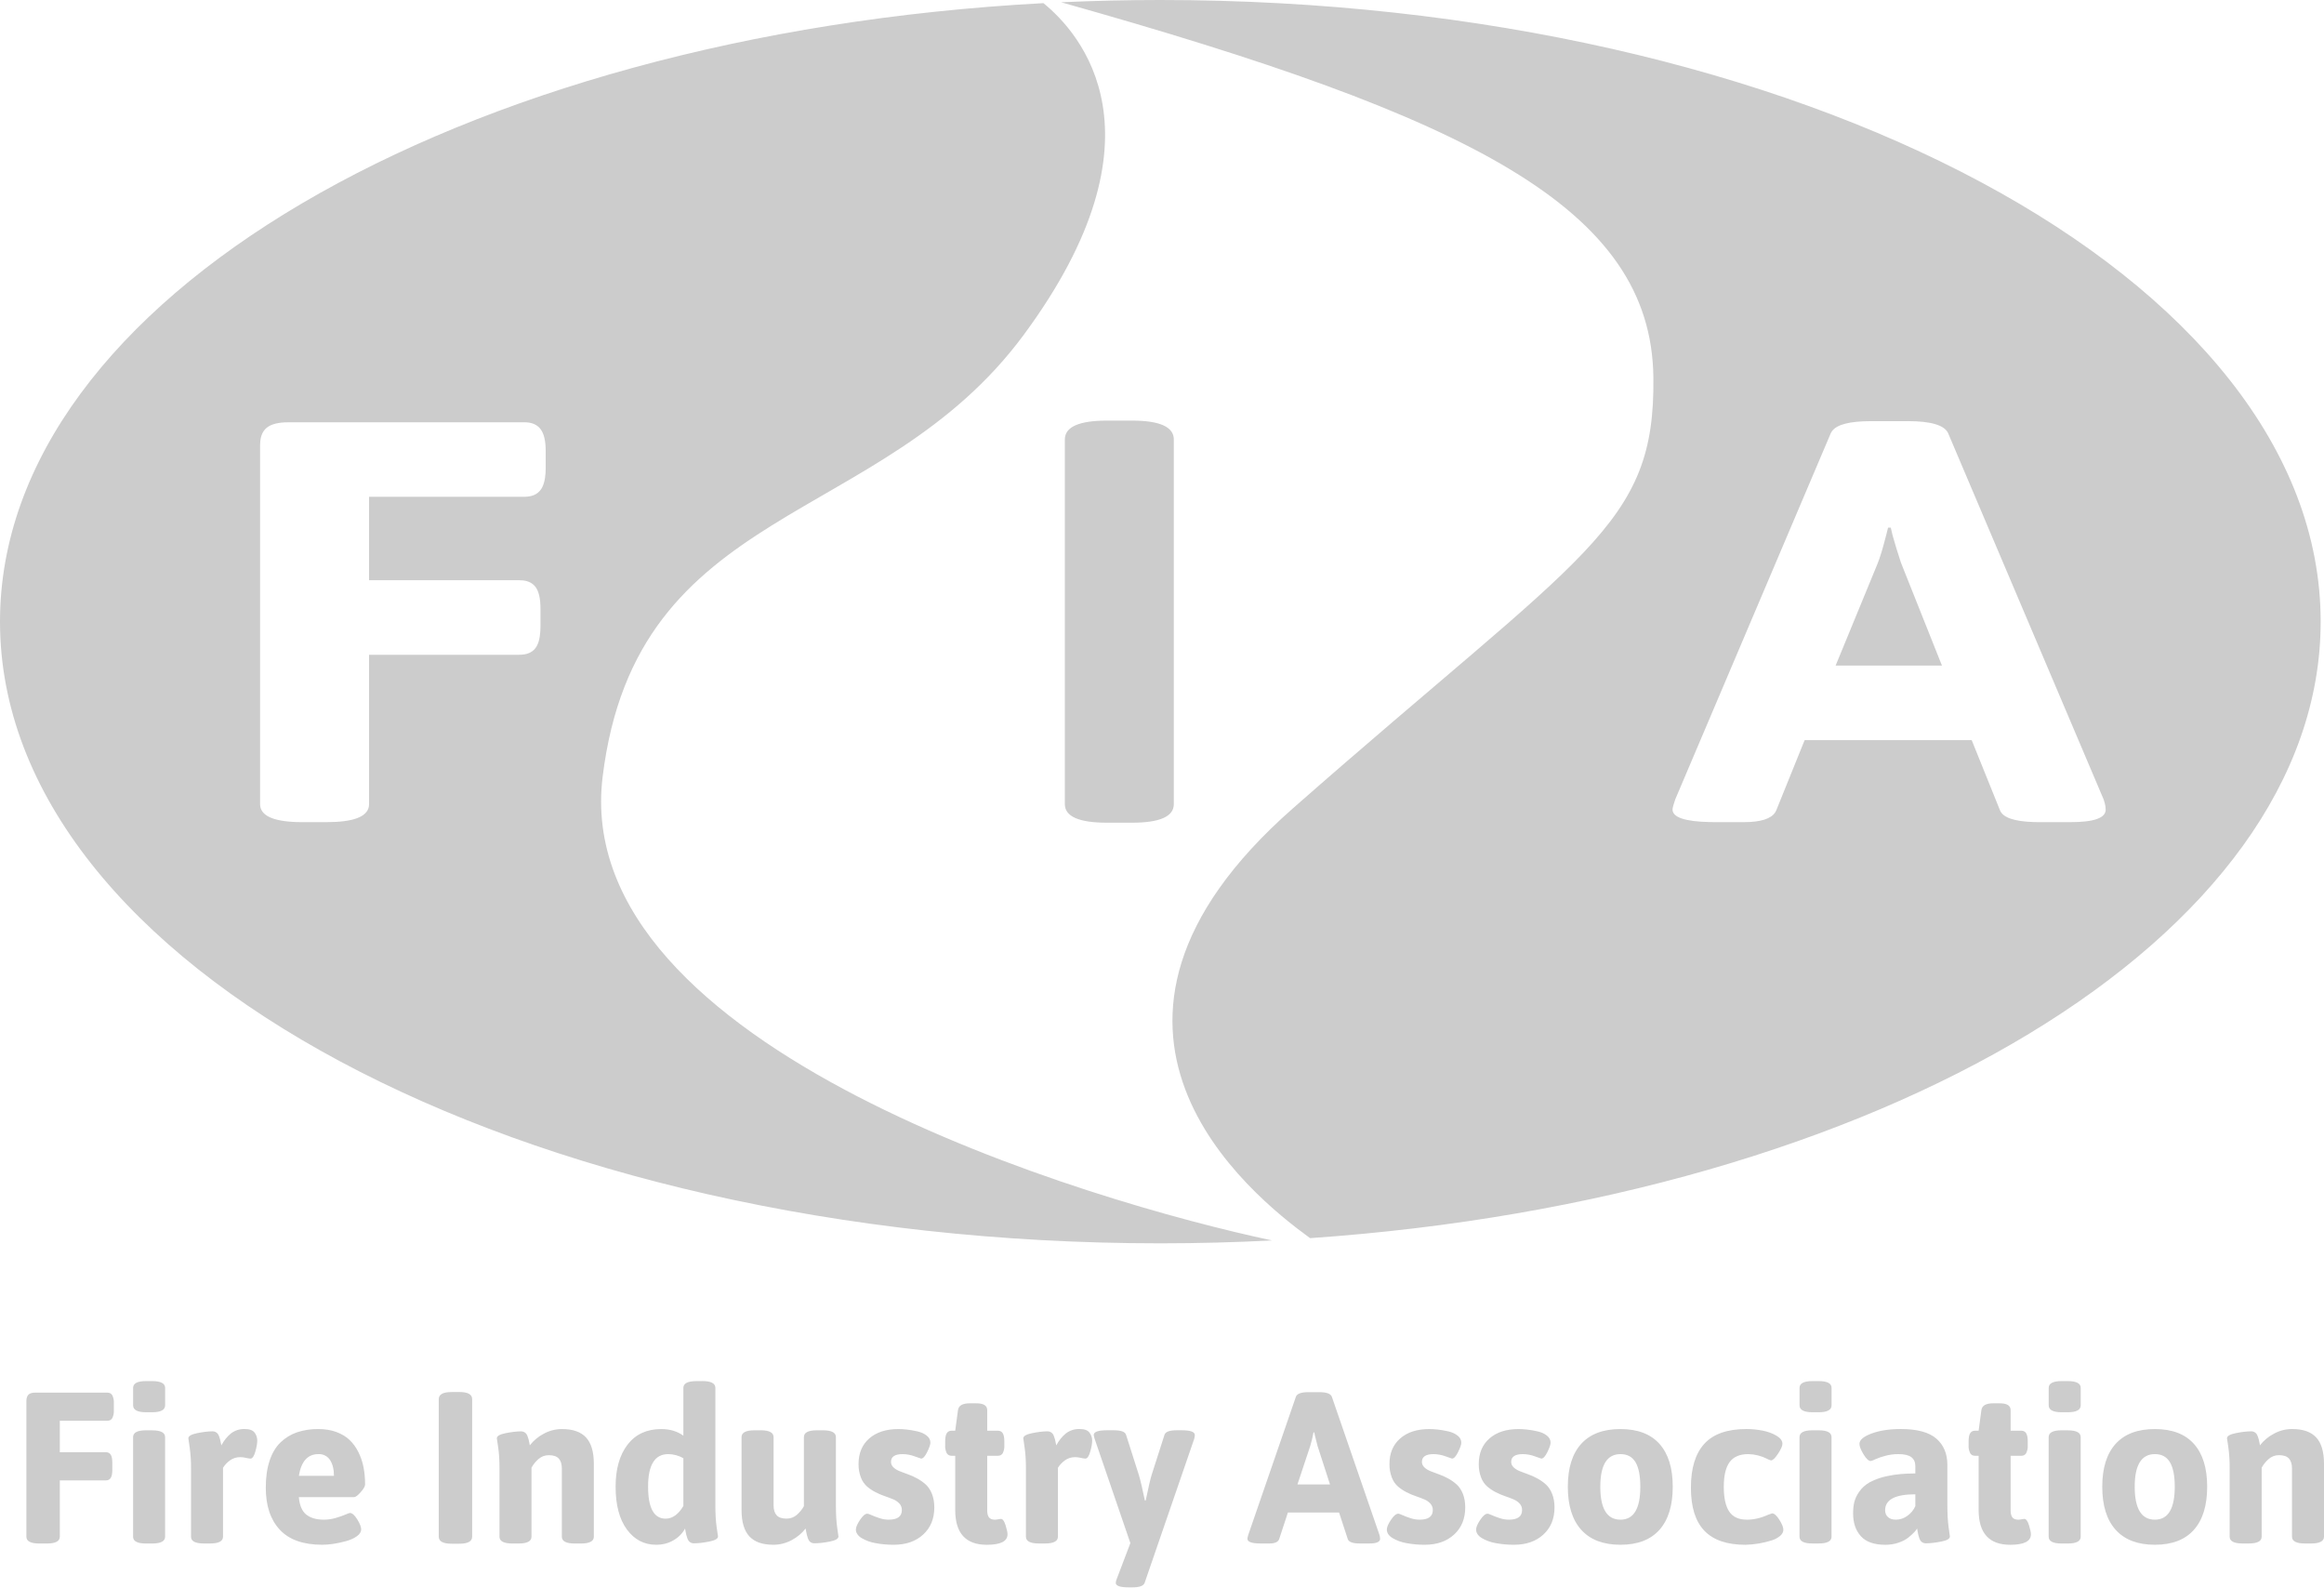
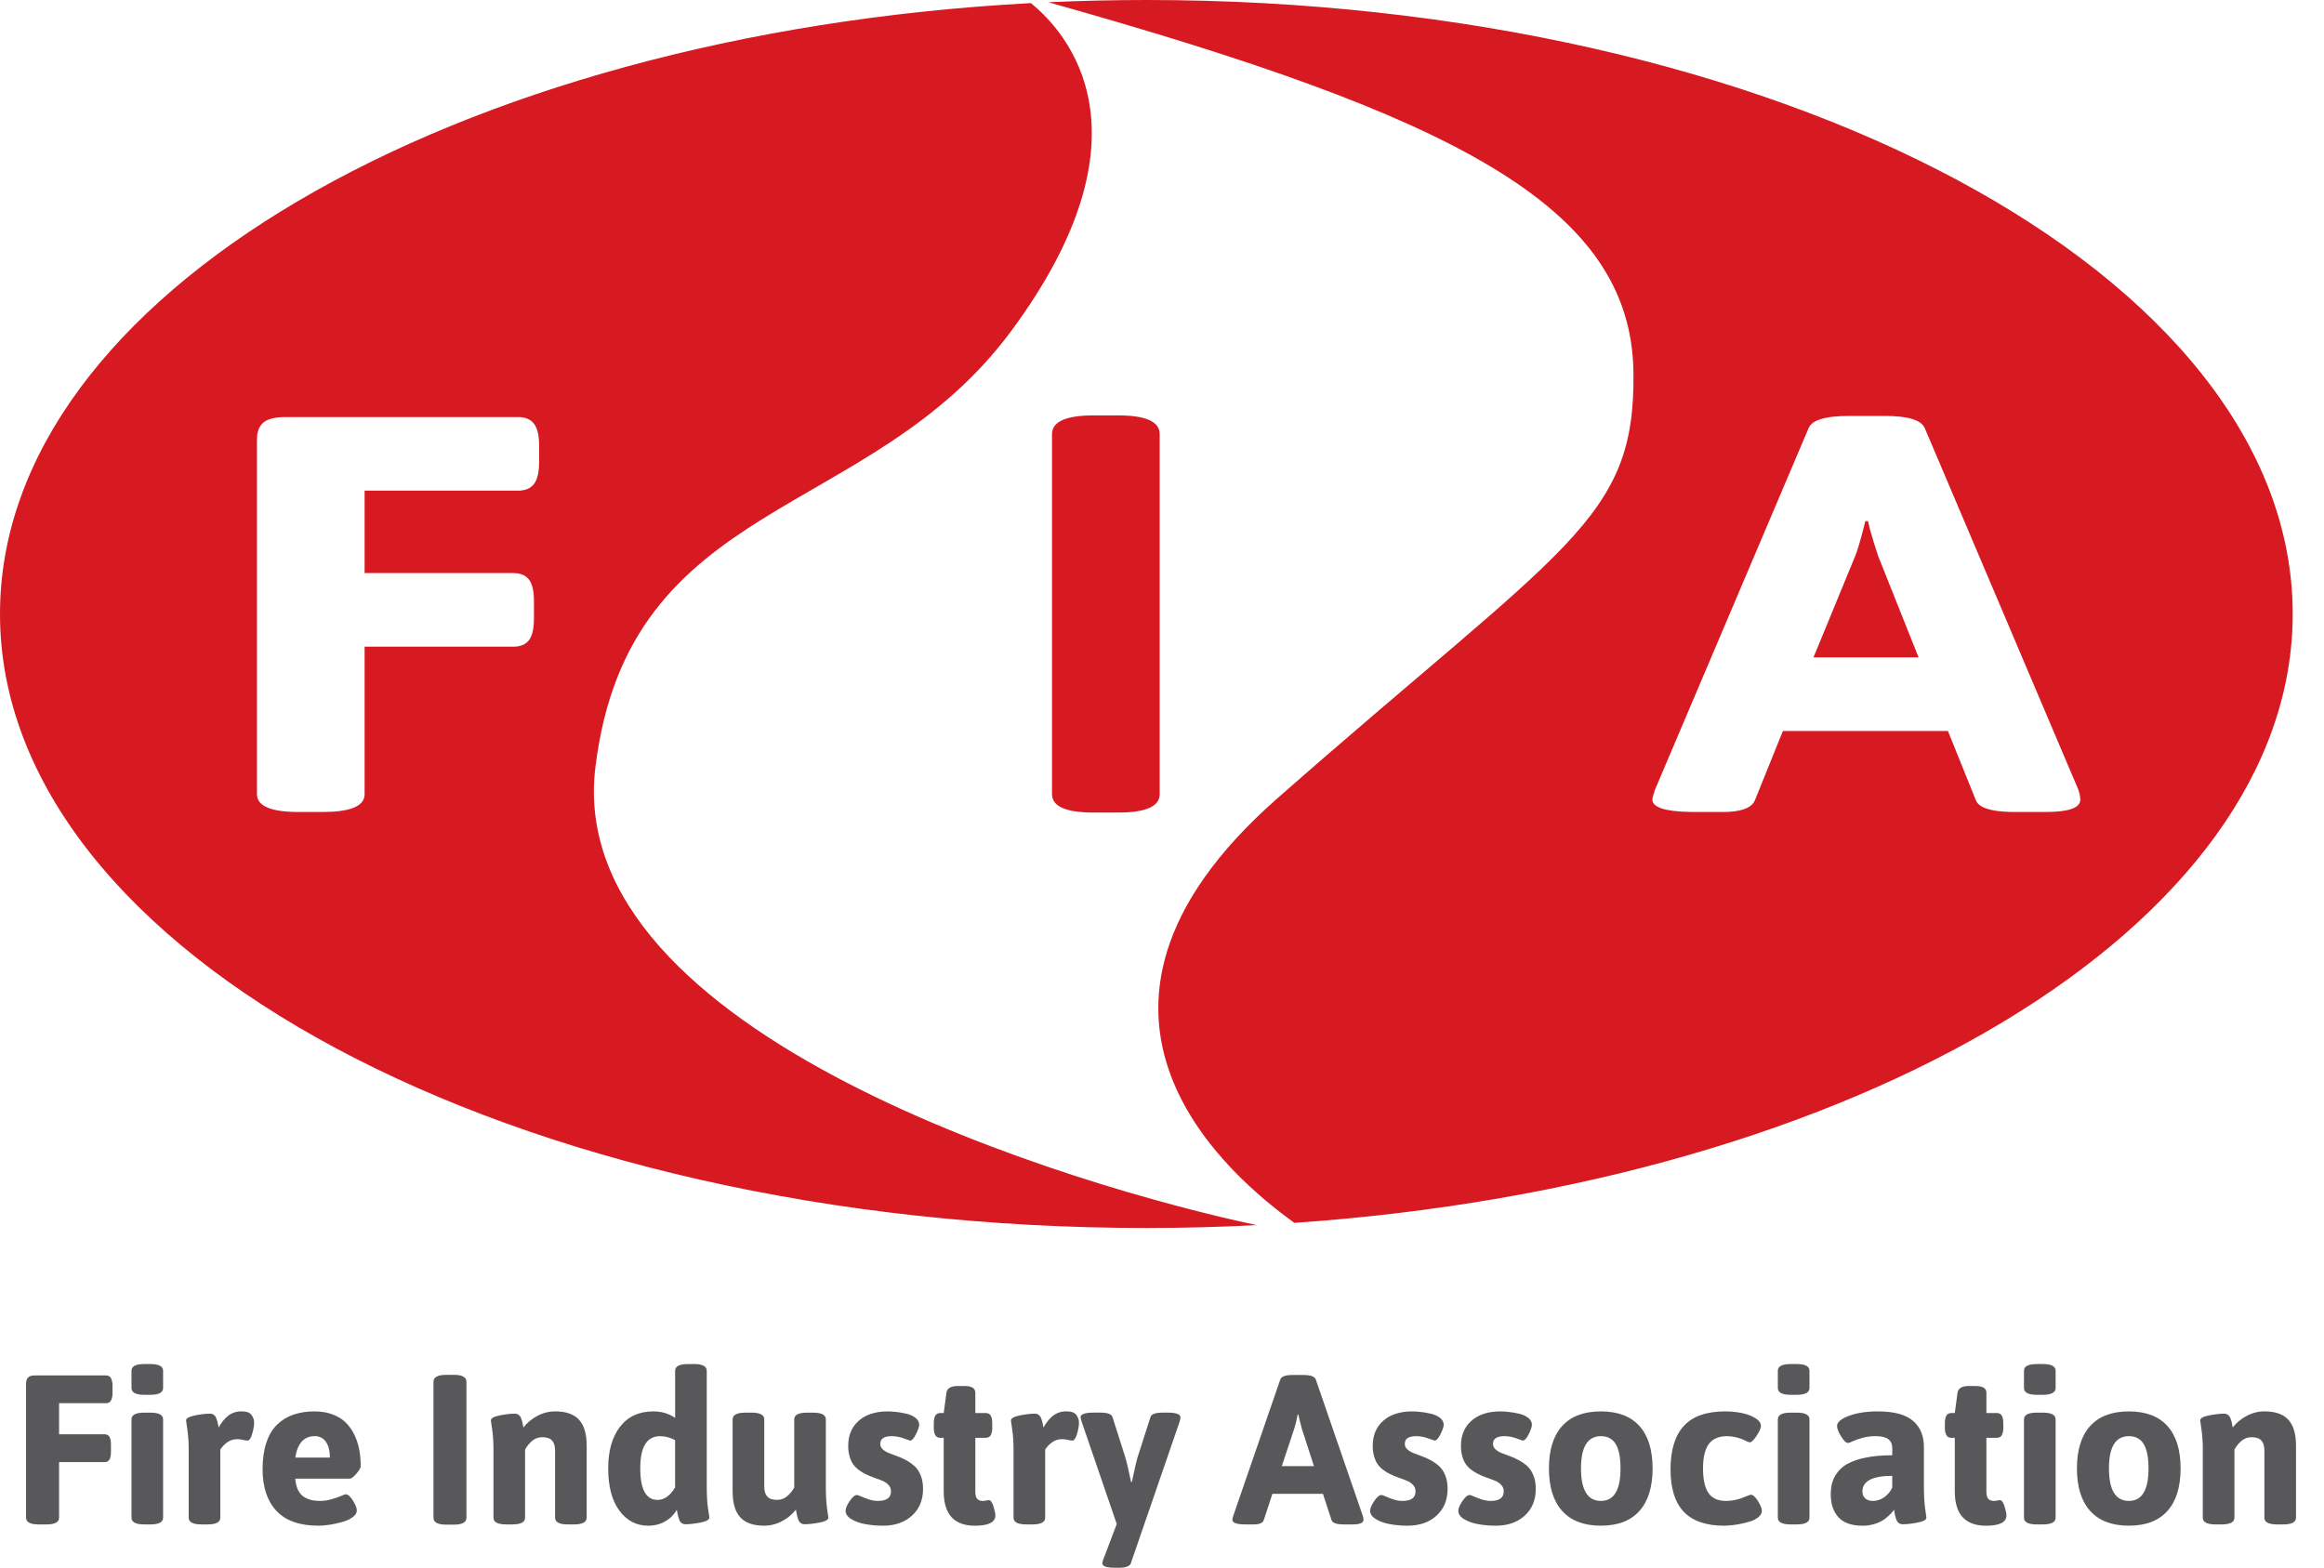
- <svg xmlns="http://www.w3.org/2000/svg" width="82" height="56">
-   <path fill="#CCC" d="M39.303 50.458c.254 0 .397.054.429.16l.447 1.403c.06.197.132.502.216.914h.03c.095-.458.165-.763.213-.914l.45-1.403c.033-.106.176-.16.43-.16h.182c.305 0 .458.056.458.167 0 .04-.008.085-.022.137l-1.749 5.079c-.04.106-.182.159-.428.159h-.13c-.306 0-.46-.053-.46-.16 0-.038.012-.084.034-.136l.481-1.266-1.26-3.676a.853.853 0 01-.033-.137c0-.111.155-.167.466-.167h.246zm11.129-.043c.09 0 .186.006.29.017.105.01.226.031.364.061.138.03.251.08.34.15.09.069.135.154.135.253 0 .067-.038.177-.114.331-.076.154-.147.23-.214.23a8.4 8.4 0 01-.224-.078 1.253 1.253 0 00-.424-.08c-.276 0-.414.091-.414.273 0 .074.028.138.084.192.056.054.13.1.22.137.09.037.19.074.298.112.108.038.216.086.325.146.108.059.207.129.298.21.09.082.164.191.22.33.056.14.083.3.083.482 0 .397-.13.715-.393.956-.262.24-.607.36-1.034.36a3.41 3.41 0 01-.643-.057 1.455 1.455 0 01-.496-.18c-.134-.084-.2-.184-.2-.3 0-.084.049-.198.147-.344.098-.146.185-.217.26-.215.021 0 .071.017.148.052.078.035.17.07.28.106.11.036.216.053.32.053.312 0 .467-.113.467-.34a.328.328 0 00-.084-.226.606.606 0 00-.22-.152 4.867 4.867 0 00-.298-.112 2.41 2.41 0 01-.325-.138 1.568 1.568 0 01-.298-.198.802.802 0 01-.22-.319 1.265 1.265 0 01-.084-.48c0-.38.126-.68.379-.901.252-.22.594-.331 1.027-.331zm3.15 0c.09 0 .186.006.29.017.105.01.226.031.364.061.138.03.252.08.341.15.09.069.134.154.134.253 0 .067-.038.177-.113.331-.076.154-.148.23-.215.23l-.223-.078a1.255 1.255 0 00-.425-.08c-.276 0-.414.091-.414.273 0 .074.028.138.084.192.056.054.129.1.22.137.09.037.19.074.298.112.108.038.216.086.324.146.108.059.208.129.298.21.091.082.164.191.22.33.056.14.084.3.084.482 0 .397-.13.715-.393.956-.262.24-.607.36-1.034.36a3.41 3.41 0 01-.643-.057 1.455 1.455 0 01-.497-.18c-.133-.084-.199-.184-.199-.3 0-.084.049-.198.147-.344.099-.146.185-.217.26-.215.022 0 .071.017.148.052.078.035.17.07.28.106.11.036.217.053.32.053.312 0 .467-.113.467-.34a.328.328 0 00-.084-.226.606.606 0 00-.22-.152 4.87 4.87 0 00-.298-.112 2.41 2.41 0 01-.324-.138 1.568 1.568 0 01-.299-.198.802.802 0 01-.22-.319 1.265 1.265 0 01-.083-.48c0-.38.125-.68.378-.901.252-.22.594-.331 1.027-.331zm-21.883 0c.09 0 .186.006.29.017.105.01.226.031.364.061.138.03.252.08.341.15.09.069.134.154.134.253 0 .067-.038.177-.114.331-.075.154-.147.23-.214.23a7.72 7.72 0 01-.224-.078 1.255 1.255 0 00-.424-.08c-.276 0-.414.091-.414.273 0 .074.028.138.084.192.056.054.129.1.22.137.09.037.19.074.298.112.108.038.216.086.324.146.108.059.207.129.298.21.091.082.164.191.22.33.056.14.084.3.084.482 0 .397-.13.715-.393.956-.262.24-.607.36-1.035.36a3.42 3.42 0 01-.643-.057 1.449 1.449 0 01-.496-.18c-.133-.084-.2-.184-.2-.3 0-.084.05-.198.148-.344.098-.146.184-.217.259-.215.022 0 .072.017.149.052.077.035.17.07.28.106.109.036.216.053.32.053.311 0 .466-.113.466-.34a.328.328 0 00-.084-.226.606.606 0 00-.22-.152 4.865 4.865 0 00-.298-.112 2.437 2.437 0 01-.324-.138 1.567 1.567 0 01-.298-.198.802.802 0 01-.22-.319 1.265 1.265 0 01-.084-.48c0-.38.126-.68.378-.901.253-.22.595-.331 1.028-.331zm-4.863.043c.306 0 .459.081.459.241v2.406c0 .156.036.273.108.352.072.079.19.118.35.118.14 0 .26-.045.364-.135.103-.09.186-.192.248-.305v-2.436c0-.16.153-.24.459-.24h.212c.306 0 .458.08.458.24v2.406c0 .311.015.572.045.782l.045.318c0 .08-.104.139-.31.18-.206.04-.387.06-.544.06a.217.217 0 01-.106-.025.217.217 0 01-.073-.061.365.365 0 01-.048-.1 1.313 1.313 0 01-.058-.228 1.628 1.628 0 00-.02-.107 1.51 1.51 0 01-.487.407c-.202.11-.42.166-.65.166-.383 0-.666-.099-.849-.298-.182-.199-.274-.508-.274-.927v-2.573c0-.16.153-.24.459-.24h.212zm34.787-.044c.191 0 .38.019.569.056.187.037.35.097.49.18.14.082.209.178.209.286 0 .077-.052.193-.155.35-.104.157-.186.235-.248.235a.502.502 0 01-.138-.056 1.533 1.533 0 00-.663-.166c-.301 0-.52.094-.658.28-.138.189-.207.478-.207.87 0 .398.065.69.194.88.129.189.336.283.622.283.246 0 .496-.058.75-.174a1.81 1.81 0 01.137-.048c.078 0 .163.075.257.224.095.15.142.268.142.354 0 .08-.039.151-.115.217a.845.845 0 01-.282.153 3.32 3.32 0 01-.941.16c-.651 0-1.135-.166-1.45-.497-.316-.33-.474-.837-.474-1.518 0-.688.159-1.205.475-1.55.317-.346.813-.519 1.486-.519zm5.447 0c.575 0 .991.113 1.251.337.26.225.39.535.39.93v1.425c0 .31.015.571.045.781l.044.318c0 .08-.103.14-.309.18-.206.04-.388.061-.544.061a.215.215 0 01-.106-.026.217.217 0 01-.073-.061.379.379 0 01-.049-.1 1.472 1.472 0 01-.033-.107 1.5 1.5 0 01-.024-.12 1.562 1.562 0 00-.02-.108.62.62 0 01-.103.133c-.05.054-.12.117-.21.19-.089.07-.205.13-.349.179a1.428 1.428 0 01-.457.072c-.393 0-.68-.1-.863-.302-.184-.202-.275-.47-.275-.806 0-.143.013-.272.039-.388a1.11 1.11 0 01.175-.374c.091-.133.213-.244.367-.333a2.29 2.29 0 01.642-.224c.275-.06.6-.09.973-.09v-.249c0-.146-.047-.254-.142-.326-.094-.071-.246-.107-.454-.107-.164 0-.32.02-.468.061a2.29 2.29 0 00-.352.122.659.659 0 01-.157.061c-.074 0-.16-.079-.255-.236-.096-.159-.144-.282-.144-.37 0-.136.14-.257.423-.363.282-.106.628-.16 1.038-.16zm3.49-.907c.255 0 .383.08.383.242v.724h.373c.08 0 .138.03.175.09.037.058.056.154.056.287v.128a.57.57 0 01-.056.29c-.037.06-.096.09-.175.09h-.373v1.929c0 .113.022.196.065.248.044.052.114.078.211.078a.645.645 0 00.112-.015c.05-.01.08-.014.093-.014.065 0 .12.074.166.222.046.148.069.255.069.322 0 .247-.244.37-.73.37-.744 0-1.115-.409-1.115-1.227v-1.913h-.123c-.08 0-.138-.03-.175-.09a.568.568 0 01-.056-.29v-.128c0-.133.018-.229.056-.288.037-.06.095-.089.175-.089h.123l.097-.724c.022-.161.16-.242.413-.242h.235zm-36.11 0c.255 0 .383.08.383.242v.724h.373c.08 0 .138.03.175.09.037.058.056.154.056.287v.128a.57.57 0 01-.056.29c-.037.06-.096.09-.175.09h-.373v1.929c0 .113.022.196.065.248.044.052.114.078.21.078a.651.651 0 00.113-.015c.049-.01.08-.014.093-.014.065 0 .12.074.166.222.046.148.069.255.069.322 0 .247-.244.37-.73.37-.744 0-1.115-.409-1.115-1.227v-1.913h-.123c-.08 0-.138-.03-.176-.09a.568.568 0 01-.055-.29v-.128c0-.133.018-.229.055-.288.038-.06.096-.089.176-.089h.123l.097-.724c.022-.161.16-.242.413-.242h.235zm-23.216.908c.234 0 .444.034.632.103.188.07.344.163.468.281.124.119.228.261.311.428.084.166.144.344.181.533.037.189.056.392.056.609 0 .064-.051.155-.155.272-.103.117-.18.176-.233.176h-1.95c.025.288.112.493.261.614.15.12.356.181.619.181.142 0 .281-.02.417-.059.137-.04.25-.079.34-.118.09-.04.145-.06.167-.06.077 0 .163.075.256.224.093.15.14.267.14.354 0 .089-.05.17-.151.242-.101.073-.226.13-.377.172-.15.042-.3.074-.447.097-.148.022-.28.033-.397.033-.671 0-1.172-.177-1.5-.531-.33-.354-.494-.848-.494-1.483 0-.365.045-.682.134-.95.09-.27.218-.485.386-.647a1.57 1.57 0 01.583-.357 2.3 2.3 0 01.753-.114zm45.941 0c.604 0 1.063.173 1.376.521.313.348.47.853.47 1.514 0 .664-.157 1.171-.47 1.521-.313.351-.772.526-1.376.526-.606 0-1.067-.176-1.383-.528-.316-.351-.473-.858-.473-1.519 0-.661.158-1.166.473-1.514.316-.348.777-.521 1.383-.521zm18.857 0c.604 0 1.063.173 1.376.521.313.348.47.853.47 1.514 0 .664-.157 1.171-.47 1.521-.313.351-.772.526-1.376.526-.606 0-1.067-.176-1.383-.528-.316-.351-.473-.858-.473-1.519 0-.661.158-1.166.473-1.514.316-.348.777-.521 1.383-.521zm-51.25-1.693c.306 0 .459.08.459.24V53.1c0 .312.015.573.046.783l.047.32c0 .08-.104.14-.311.181-.208.041-.39.062-.547.062a.224.224 0 01-.179-.088.37.37 0 01-.048-.1 1.29 1.29 0 01-.058-.227 1.768 1.768 0 00-.02-.104 1.06 1.06 0 01-.408.412c-.18.106-.385.158-.614.158-.422 0-.765-.18-1.03-.54-.265-.361-.398-.864-.398-1.51 0-.625.142-1.12.424-1.485.282-.365.678-.547 1.187-.547.303 0 .563.078.78.233v-1.684c0-.16.152-.24.458-.24h.212zm-8.577.386c.303 0 .454.084.454.251v4.853c0 .166-.151.248-.454.248h-.267c-.305 0-.457-.082-.457-.248V49.36c0-.168.152-.251.457-.251h.267zm-12.419.022c.08 0 .138.03.175.09a.57.57 0 01.056.29v.232a.57.57 0 01-.056.29c-.037.06-.095.09-.175.09H2.11v1.11h1.625c.08 0 .137.03.174.09.036.059.054.155.054.289v.237c0 .133-.018.23-.054.288-.037.06-.094.09-.174.09H2.11v1.987c0 .16-.153.24-.459.24h-.26c-.307 0-.46-.08-.46-.24v-4.78c0-.106.025-.183.073-.231.049-.048.126-.072.233-.072h2.55zm60.38 1.329c.305 0 .458.08.458.24v3.513c0 .16-.153.24-.459.24h-.212c-.306 0-.459-.08-.459-.24V50.7c0-.161.153-.241.459-.241h.212zm16.712-.045c.383 0 .665.1.848.298.183.199.274.508.274.928v2.572c0 .16-.153.24-.458.24h-.213c-.306 0-.458-.08-.458-.24v-2.406c0-.155-.036-.272-.108-.351-.072-.08-.19-.119-.35-.119-.14 0-.26.045-.364.135a1.12 1.12 0 00-.248.306v2.435c0 .16-.153.24-.459.24h-.212c-.306 0-.459-.08-.459-.24v-2.406a4.96 4.96 0 00-.048-.759l-.045-.307c0-.08.105-.14.313-.182.21-.041.39-.063.545-.063a.23.23 0 01.179.085.362.362 0 01.048.093 1.056 1.056 0 01.058.215l.02.1a1.51 1.51 0 01.487-.407c.202-.111.419-.167.65-.167zm-34.321-1.3c.25 0 .396.054.436.162l1.68 4.874a.499.499 0 01.023.136c0 .11-.127.166-.38.166h-.335c-.253 0-.396-.053-.428-.16l-.305-.932h-1.806l-.306.932c-.034.107-.151.16-.35.16h-.306c-.31 0-.466-.055-.466-.167 0-.022.01-.068.03-.137l1.681-4.874c.04-.106.184-.16.433-.16h.399zM5.367 50.46c.305 0 .458.08.458.24v3.513c0 .16-.153.24-.458.24h-.213c-.306 0-.458-.08-.458-.24V50.7c0-.161.152-.241.458-.241h.213zm14.464-.045c.383 0 .666.1.848.298.183.199.274.508.274.928v2.572c0 .16-.153.24-.458.24h-.213c-.305 0-.458-.08-.458-.24v-2.406c0-.155-.036-.272-.108-.351-.073-.08-.19-.119-.351-.119-.14 0-.26.045-.364.135a1.12 1.12 0 00-.248.306v2.435c0 .16-.152.24-.458.24h-.212c-.306 0-.459-.08-.459-.24v-2.406c0-.303-.016-.556-.048-.759l-.045-.307c0-.08.105-.14.313-.182.21-.041.39-.063.545-.063a.236.236 0 01.179.085.362.362 0 01.048.093 1.054 1.054 0 01.058.215l.02.1a1.51 1.51 0 01.487-.407c.202-.111.42-.167.65-.167zm53.125.045c.306 0 .459.08.459.24v3.513c0 .16-.153.24-.459.24h-.212c-.306 0-.459-.08-.459-.24V50.7c0-.161.153-.241.459-.241h.212zM38.1 50.414c.164 0 .277.042.34.125a.456.456 0 01.096.282c0 .103-.023.236-.07.396-.045.16-.102.24-.169.24a.862.862 0 01-.162-.026.913.913 0 00-.196-.025c-.139 0-.26.038-.365.114a.914.914 0 00-.246.262v2.43c0 .16-.153.24-.458.24h-.213c-.305 0-.458-.08-.458-.24v-2.4c0-.305-.017-.558-.049-.76l-.044-.31c0-.08.104-.14.313-.183.208-.042.39-.064.544-.064.04 0 .075.01.106.026a.244.244 0 01.073.06.354.354 0 01.048.094 1.063 1.063 0 01.058.216 1.9 1.9 0 00.02.1c.097-.176.21-.316.338-.42a.755.755 0 01.494-.157zm-29.46 0c.165 0 .278.042.342.125a.456.456 0 01.095.282c0 .103-.023.236-.07.396-.045.16-.102.24-.169.24a.862.862 0 01-.162-.026.913.913 0 00-.196-.025c-.139 0-.26.038-.365.114a.914.914 0 00-.246.262v2.43c0 .16-.153.24-.458.24h-.213c-.306 0-.458-.08-.458-.24v-2.4a4.98 4.98 0 00-.049-.76l-.045-.31c0-.08.105-.14.314-.183.208-.042.39-.064.544-.064.04 0 .075.01.106.026a.244.244 0 01.073.06.354.354 0 01.048.094 1.061 1.061 0 01.058.216 1.9 1.9 0 00.02.1c.097-.176.21-.316.338-.42a.755.755 0 01.494-.157zm48.537.885c-.475 0-.712.384-.712 1.151 0 .775.237 1.162.712 1.162.467 0 .7-.387.7-1.162 0-.385-.056-.673-.169-.864-.113-.191-.29-.287-.531-.287zm10.404 1.418c-.71 0-1.066.187-1.066.562 0 .099.033.18.098.24.066.062.16.093.28.093a.683.683 0 00.406-.135.833.833 0 00.282-.342v-.418zm8.452-1.418c-.475 0-.712.384-.712 1.151 0 .775.237 1.162.712 1.162.467 0 .701-.387.701-1.162 0-.385-.056-.673-.17-.864-.113-.191-.29-.287-.53-.287zm-52.454 0c-.475 0-.712.382-.712 1.147 0 .753.206 1.13.619 1.13.24 0 .45-.15.626-.447v-1.686a1.108 1.108 0 00-.533-.144zm22.796-.766h-.03a4.346 4.346 0 01-.116.484l-.45 1.352h1.149l-.438-1.352a9.016 9.016 0 01-.097-.384l-.018-.1zm-35.14.766c-.377 0-.607.255-.69.766h1.238c0-.232-.046-.417-.138-.557a.46.46 0 00-.41-.209zm61.722-2.576c.306 0 .459.08.459.24v.615c0 .162-.153.244-.459.244h-.212c-.306 0-.459-.082-.459-.244v-.615c0-.16.153-.24.459-.24h.212zm-67.59 0c.306 0 .459.08.459.24v.615c0 .162-.153.244-.458.244h-.213c-.306 0-.458-.082-.458-.244v-.615c0-.16.152-.24.458-.24h.213zm58.8 0c.305 0 .458.08.458.24v.615c0 .162-.153.244-.459.244h-.212c-.306 0-.459-.082-.459-.244v-.615c0-.16.153-.24.459-.24h.212zM36.815.11c1.299 1.054 4.515 4.658-.699 11.71-5.058 6.84-13.664 5.864-14.853 15.587-1.174 9.606 17.292 15.011 23.62 16.354a76.91 76.91 0 01-3.942.102C18.33 43.863 0 34.044 0 21.93 0 10.565 16.142 1.22 36.816.111zM40.942 0c22.611 0 40.941 9.819 40.94 21.93 0 11.154-15.542 20.362-35.657 21.75-2.132-1.55-9.418-7.415-.61-15.159 10.342-9.095 12.79-9.927 12.723-15.213C58.264 7.33 51.883 4.136 37.44.08A77.426 77.426 0 0140.942 0zm-1.005 14.838c.987 0 1.48.223 1.48.667v12.862c0 .438-.493.657-1.48.657h-.873c-.996 0-1.492-.219-1.492-.657V15.505c0-.444.497-.667 1.492-.667h.873zm27.377.02h-1.302c-.744 0-1.202.117-1.373.354l-.04.067-5.488 12.918c-.065.183-.097.304-.097.363 0 .276.442.424 1.325.442l.196.002h.998c.59 0 .959-.117 1.106-.35l.038-.074.998-2.47h5.894l.996 2.47c.098.261.502.402 1.214.422l.184.002h1.094c.826 0 1.239-.146 1.24-.44a.94.94 0 00-.033-.232l-.04-.131-5.486-12.918c-.13-.284-.605-.426-1.424-.426zm-48.815.04h-8.325c-.349 0-.602.063-.76.19-.132.107-.209.267-.23.48l-.007.134v12.665c0 .397.434.608 1.303.635l.193.002h.853c.93 0 1.427-.185 1.49-.555l.006-.082v-5.268h5.306c.26 0 .448-.079.566-.236.098-.13.155-.33.171-.596l.005-.169v-.628c0-.353-.058-.608-.176-.765-.099-.13-.246-.207-.442-.229l-.124-.006h-5.306v-2.944H18.5c.26 0 .45-.08.571-.239.102-.133.161-.333.178-.6l.005-.167v-.616c0-.351-.06-.607-.183-.767-.12-.16-.312-.24-.571-.24zm48.216 3.717l.061.265a20.103 20.103 0 00.295.963l.021.055 1.428 3.583h-3.752l1.473-3.58c.087-.204.196-.565.327-1.084l.05-.202h.097z" />
+ <svg xmlns="http://www.w3.org/2000/svg" viewBox="0 0 83 56">
+   <g fill="none">
+     <path fill="#58585A" d="M39.303 50.458c.254 0 .397.054.429.16l.447 1.403c.06.197.132.502.216.914h.03c.095-.458.165-.763.213-.914l.45-1.403c.033-.106.176-.16.43-.16h.182c.305 0 .458.056.458.167 0 .04-.008.085-.022.137l-1.749 5.079c-.04.106-.182.159-.428.159h-.13c-.306 0-.46-.053-.46-.16 0-.038.012-.084.034-.136l.481-1.266-1.26-3.676a.853.853 0 01-.033-.137c0-.111.155-.167.466-.167h.246zm-12.467 0c.306 0 .459.081.459.241v2.406c0 .156.036.273.108.352.072.079.19.118.35.118.14 0 .26-.045.364-.135.103-.09.186-.192.248-.305v-2.436c0-.16.153-.24.459-.24h.212c.306 0 .458.08.458.24v2.406c0 .311.015.572.045.782l.045.318c0 .08-.104.139-.31.18-.206.04-.387.06-.544.06a.217.217 0 01-.106-.025.217.217 0 01-.073-.061.365.365 0 01-.048-.1 1.313 1.313 0 01-.058-.228 1.628 1.628 0 00-.02-.107 1.51 1.51 0 01-.487.407c-.202.11-.42.166-.65.166-.383 0-.666-.099-.849-.298-.182-.199-.274-.508-.274-.927v-2.573c0-.16.153-.24.459-.24h.212zm43.723-.95c.256 0 .384.08.384.24v.725h.373c.08 0 .138.03.175.09.037.058.056.154.056.287v.128a.57.57 0 01-.056.29c-.037.06-.096.09-.175.09h-.373v1.929c0 .113.022.196.065.248.044.052.114.078.211.078a.645.645 0 00.112-.015c.05-.01.08-.014.093-.014.065 0 .12.074.166.222.046.148.069.255.069.322 0 .247-.244.37-.73.37-.744 0-1.115-.409-1.115-1.227v-1.913h-.123c-.08 0-.138-.03-.175-.09a.568.568 0 01-.056-.29v-.128c0-.133.018-.229.056-.288.037-.06.095-.089.175-.089h.123l.097-.724c.022-.161.16-.242.413-.242h.235zm-20.127.907c.09 0 .186.006.29.017.105.01.226.031.364.061.138.03.251.08.34.15.09.069.135.154.135.253 0 .067-.038.177-.114.331-.076.154-.147.23-.214.23a8.4 8.4 0 01-.224-.078 1.253 1.253 0 00-.424-.08c-.276 0-.414.091-.414.273 0 .074.028.138.084.192.056.054.13.1.22.137.09.037.19.074.298.112.108.038.216.086.325.146.108.059.207.129.298.21.09.082.164.191.22.33.056.14.084.3.084.482 0 .397-.131.715-.394.956-.262.24-.607.36-1.034.36a3.41 3.41 0 01-.643-.057 1.455 1.455 0 01-.496-.18c-.134-.084-.2-.184-.2-.3 0-.084.049-.198.147-.344.098-.146.185-.217.26-.215.021 0 .071.017.148.052.078.035.17.07.28.106.11.036.216.053.32.053.312 0 .467-.113.467-.34a.328.328 0 00-.084-.226.606.606 0 00-.22-.152 4.867 4.867 0 00-.298-.112 2.41 2.41 0 01-.325-.138 1.568 1.568 0 01-.298-.198.802.802 0 01-.22-.319 1.265 1.265 0 01-.084-.48c0-.38.126-.68.379-.901.252-.22.594-.331 1.027-.331zm16.638 0c.575 0 .991.112 1.251.336.26.225.39.535.39.93v1.425c0 .31.015.571.045.781l.044.318c0 .08-.103.14-.309.18-.206.04-.388.061-.544.061a.215.215 0 01-.106-.026.217.217 0 01-.073-.061.379.379 0 01-.049-.1 1.472 1.472 0 01-.033-.107 1.5 1.5 0 01-.024-.12 1.562 1.562 0 00-.02-.108.62.62 0 01-.103.133c-.05.054-.12.117-.21.19-.089.07-.205.13-.349.179a1.428 1.428 0 01-.457.072c-.393 0-.68-.1-.863-.302-.184-.202-.275-.47-.275-.806 0-.143.013-.272.039-.388a1.11 1.11 0 01.175-.374c.091-.133.213-.244.367-.333a2.29 2.29 0 01.642-.224c.275-.06.6-.09.973-.09v-.249c0-.146-.047-.254-.142-.326-.094-.071-.246-.107-.454-.107-.164 0-.32.02-.468.061a2.29 2.29 0 00-.352.122.659.659 0 01-.157.061c-.074 0-.16-.079-.255-.236-.096-.159-.144-.282-.144-.37 0-.136.14-.257.423-.363.282-.106.628-.16 1.038-.16zm-13.488 0c.09 0 .186.006.29.017.105.01.226.031.364.061.138.03.252.08.341.15.09.069.134.154.134.253 0 .067-.038.177-.113.331-.076.154-.148.23-.215.23l-.223-.078a1.255 1.255 0 00-.425-.08c-.276 0-.414.091-.414.273 0 .074.028.138.084.192.056.054.129.1.22.137.09.037.19.074.298.112.108.038.216.086.324.146.108.059.208.129.298.21.091.082.164.191.22.33.056.14.084.3.084.482 0 .397-.13.715-.393.956-.262.24-.607.36-1.034.36a3.41 3.41 0 01-.643-.057 1.455 1.455 0 01-.497-.18c-.133-.084-.199-.184-.199-.3 0-.084.049-.198.147-.344.099-.146.185-.217.26-.215.022 0 .071.017.148.052.078.035.17.07.28.106.11.036.217.053.32.053.312 0 .467-.113.467-.34a.328.328 0 00-.084-.226.606.606 0 00-.22-.152 4.87 4.87 0 00-.298-.112 2.41 2.41 0 01-.324-.138 1.568 1.568 0 01-.299-.198.802.802 0 01-.22-.319 1.265 1.265 0 01-.083-.48c0-.38.125-.68.378-.901.252-.22.594-.331 1.027-.331zm8.041 0c.191 0 .38.018.569.055.187.037.35.097.49.18.14.082.209.178.209.286 0 .077-.052.193-.155.35-.104.157-.186.235-.248.235a.502.502 0 01-.138-.056 1.533 1.533 0 00-.663-.166c-.301 0-.52.094-.658.28-.138.189-.207.478-.207.87 0 .398.065.69.194.88.129.189.336.283.622.283.246 0 .496-.058.75-.174a1.81 1.81 0 01.137-.048c.078 0 .163.075.257.224.095.15.142.268.142.354 0 .08-.039.151-.115.217a.845.845 0 01-.282.153 3.32 3.32 0 01-.941.16c-.651 0-1.135-.166-1.45-.497-.316-.33-.474-.837-.474-1.518 0-.688.159-1.205.475-1.55.317-.346.813-.519 1.486-.519zm-29.924 0c.09 0 .186.006.29.017.105.01.226.031.364.061.138.03.252.08.341.15.09.069.134.154.134.253 0 .067-.038.177-.114.331-.075.154-.147.23-.214.23a7.72 7.72 0 01-.224-.078 1.255 1.255 0 00-.424-.08c-.276 0-.414.091-.414.273 0 .074.028.138.084.192.056.054.129.1.22.137.09.037.19.074.298.112.108.038.216.086.324.146.108.059.207.129.298.21.091.082.164.191.22.33.056.14.084.3.084.482 0 .397-.13.715-.393.956-.263.24-.607.36-1.035.36a3.42 3.42 0 01-.643-.057 1.449 1.449 0 01-.496-.18c-.133-.084-.2-.184-.2-.3 0-.084.05-.198.148-.344.098-.146.184-.217.259-.215.022 0 .072.017.149.052.077.035.17.07.28.106.109.036.216.053.32.053.311 0 .466-.113.466-.34a.328.328 0 00-.084-.226.606.606 0 00-.22-.152 4.865 4.865 0 00-.298-.112 2.437 2.437 0 01-.324-.138 1.567 1.567 0 01-.298-.198.802.802 0 01-.22-.319 1.265 1.265 0 01-.084-.48c0-.38.126-.68.378-.901.253-.22.595-.331 1.028-.331zm2.75-.908c.256 0 .384.08.384.242v.724h.373c.08 0 .138.03.175.09.037.058.056.154.056.287v.128a.57.57 0 01-.056.29c-.037.06-.096.09-.175.09h-.373v1.929c0 .113.022.196.065.248.044.052.114.078.21.078a.651.651 0 00.113-.015c.05-.01.08-.014.093-.014.065 0 .12.074.166.222.046.148.069.255.069.322 0 .247-.244.37-.73.37-.744 0-1.115-.409-1.115-1.227v-1.913h-.123c-.08 0-.138-.03-.176-.09a.568.568 0 01-.055-.29v-.128c0-.133.018-.229.055-.288.038-.06.096-.089.176-.089h.123l.097-.724c.022-.161.16-.242.413-.242h.235zm-23.215.908c.234 0 .444.034.632.103.188.07.344.163.468.281.124.119.228.261.311.428.084.166.144.344.181.533.037.189.056.392.056.609 0 .064-.051.155-.155.272-.103.117-.18.176-.233.176h-1.95c.025.288.112.493.261.614.15.12.356.181.619.181.142 0 .281-.02.417-.059.137-.04.25-.079.34-.118.09-.04.145-.06.167-.06.077 0 .163.075.256.224.093.15.14.267.14.354 0 .089-.05.17-.151.242-.101.073-.226.13-.377.172-.15.042-.3.074-.447.097-.148.022-.28.033-.397.033-.671 0-1.172-.177-1.5-.531-.33-.354-.494-.848-.494-1.483 0-.365.045-.682.134-.95.09-.27.218-.485.386-.647a1.57 1.57 0 01.583-.357 2.3 2.3 0 01.753-.114zm13.548-1.693c.306 0 .459.08.459.24V53.1c0 .312.015.573.046.783l.047.32c0 .08-.104.14-.311.181-.208.041-.39.062-.547.062a.224.224 0 01-.179-.088.37.37 0 01-.048-.1 1.29 1.29 0 01-.058-.227 1.768 1.768 0 00-.02-.104 1.06 1.06 0 01-.408.412c-.18.106-.385.158-.614.158-.422 0-.765-.18-1.03-.54-.265-.361-.398-.864-.398-1.51 0-.625.142-1.12.424-1.485.282-.365.678-.547 1.187-.547.303 0 .563.078.78.233v-1.684c0-.16.152-.24.458-.24h.212zm51.25 1.693c.604 0 1.063.173 1.376.521.313.348.47.853.47 1.514 0 .664-.157 1.171-.47 1.521-.313.351-.772.526-1.376.526-.606 0-1.067-.176-1.383-.528-.316-.351-.473-.858-.473-1.519 0-.661.158-1.166.473-1.514.316-.348.777-.521 1.383-.521zm-18.857 0c.604 0 1.063.173 1.376.521.313.348.47.853.47 1.514 0 .664-.157 1.171-.47 1.521-.313.351-.772.526-1.376.526-.606 0-1.067-.176-1.383-.528-.316-.351-.473-.858-.473-1.519 0-.661.158-1.166.473-1.514.316-.348.777-.521 1.383-.521zm-40.97-1.307c.303 0 .454.084.454.251v4.853c0 .166-.151.248-.454.248h-.267c-.305 0-.457-.082-.457-.248V49.36c0-.168.152-.251.457-.251h.267zm-12.419.022c.08 0 .138.03.175.09a.57.57 0 01.056.29v.232a.57.57 0 01-.056.29c-.037.06-.095.09-.175.09H2.11v1.11h1.625c.08 0 .137.03.174.09.036.059.054.155.054.289v.237c0 .133-.018.23-.054.288-.037.06-.094.09-.174.09H2.11v1.987c0 .16-.153.24-.459.24h-.26c-.307 0-.46-.08-.46-.24v-4.78c0-.106.025-.183.073-.231.049-.048.126-.072.233-.072h2.55zm60.38 1.329c.305 0 .458.08.458.24v3.513c0 .16-.153.24-.459.24h-.212c-.306 0-.459-.08-.459-.24V50.7c0-.161.153-.241.459-.241h.212zm16.712-.045c.383 0 .665.1.848.298.183.199.274.508.274.928v2.572c0 .16-.153.24-.458.24h-.213c-.306 0-.458-.08-.458-.24v-2.406c0-.155-.036-.272-.108-.351-.072-.08-.19-.119-.35-.119-.14 0-.26.045-.364.135a1.12 1.12 0 00-.248.306v2.435c0 .16-.153.24-.459.24h-.212c-.306 0-.459-.08-.459-.24v-2.406a4.96 4.96 0 00-.048-.759l-.045-.307c0-.08.105-.14.313-.182.21-.041.39-.063.545-.063a.23.23 0 01.179.085.362.362 0 01.048.093 1.056 1.056 0 01.058.215l.02.1a1.51 1.51 0 01.487-.407c.202-.111.419-.167.65-.167zm-34.321-1.3c.25 0 .396.054.436.162l1.68 4.874a.499.499 0 01.023.136c0 .11-.127.166-.38.166h-.335c-.253 0-.396-.053-.428-.16l-.305-.932h-1.806l-.306.932c-.034.107-.151.16-.35.16h-.306c-.31 0-.466-.055-.466-.167 0-.022.01-.068.03-.137l1.681-4.874c.04-.106.184-.16.433-.16h.399zm-26.726 1.3c.383 0 .666.1.848.298.183.199.274.508.274.928v2.572c0 .16-.153.24-.458.24h-.213c-.305 0-.458-.08-.458-.24v-2.406c0-.155-.036-.272-.108-.351-.073-.08-.19-.119-.351-.119-.14 0-.26.045-.364.135a1.12 1.12 0 00-.248.306v2.435c0 .16-.152.24-.458.24h-.212c-.306 0-.459-.08-.459-.24v-2.406c0-.303-.016-.556-.048-.759l-.045-.307c0-.08.105-.14.313-.182.21-.041.39-.063.545-.063a.236.236 0 01.179.085.362.362 0 01.048.093 1.054 1.054 0 01.058.215l.02.1a1.51 1.51 0 01.487-.407c.202-.111.42-.167.65-.167zm53.125.045c.306 0 .459.08.459.24v3.513c0 .16-.153.24-.459.24h-.212c-.306 0-.459-.08-.459-.24V50.7c0-.161.153-.241.459-.241h.212zm-67.59 0c.306 0 .459.08.459.24v3.513c0 .16-.153.24-.458.24h-.213c-.306 0-.458-.08-.458-.24V50.7c0-.161.152-.241.458-.241h.213zm32.733-.045c.164 0 .277.042.34.125a.456.456 0 01.096.282c0 .103-.023.236-.07.396-.045.16-.102.24-.169.24a.862.862 0 01-.162-.026.913.913 0 00-.196-.025c-.139 0-.26.038-.365.114a.914.914 0 00-.246.262v2.43c0 .16-.153.24-.458.24h-.213c-.305 0-.458-.08-.458-.24v-2.4c0-.305-.017-.558-.049-.76l-.044-.31c0-.08.104-.14.313-.183.208-.042.39-.064.544-.064.04 0 .075.01.106.026a.244.244 0 01.073.06.354.354 0 01.048.094 1.063 1.063 0 01.058.216 1.9 1.9 0 00.02.1c.097-.176.21-.316.338-.42a.755.755 0 01.494-.157zm-29.46 0c.165 0 .278.042.342.125a.456.456 0 01.095.282c0 .103-.023.236-.07.396-.045.16-.102.24-.169.24a.862.862 0 01-.162-.026.913.913 0 00-.196-.025c-.139 0-.26.038-.365.114a.914.914 0 00-.246.262v2.43c0 .16-.153.24-.458.24h-.213c-.306 0-.458-.08-.458-.24v-2.4a4.98 4.98 0 00-.049-.76l-.045-.31c0-.08.105-.14.314-.183.208-.042.39-.064.544-.064.04 0 .075.01.106.026a.244.244 0 01.073.06.354.354 0 01.048.094 1.061 1.061 0 01.058.216 1.9 1.9 0 00.02.1c.097-.176.21-.316.338-.42a.755.755 0 01.494-.157zm48.537.885c-.475 0-.712.384-.712 1.151 0 .775.237 1.162.712 1.162.467 0 .7-.387.7-1.162 0-.385-.056-.673-.169-.864-.113-.191-.29-.287-.531-.287zm10.404 1.418c-.71 0-1.066.187-1.066.562 0 .099.033.18.098.24.066.062.16.093.28.093a.683.683 0 00.406-.135.833.833 0 00.282-.342v-.418zm8.452-1.418c-.475 0-.712.384-.712 1.151 0 .775.237 1.162.712 1.162.467 0 .701-.387.701-1.162 0-.385-.056-.673-.17-.864-.113-.191-.29-.287-.53-.287zm-52.454 0c-.475 0-.712.382-.712 1.147 0 .753.206 1.13.619 1.13.24 0 .45-.15.626-.447v-1.686a1.108 1.108 0 00-.533-.144zm22.796-.766h-.03a4.346 4.346 0 01-.116.484l-.45 1.352h1.149l-.438-1.352a9.016 9.016 0 01-.097-.384l-.018-.1zm-35.14.766c-.377 0-.607.255-.69.766h1.238c0-.232-.046-.417-.138-.557a.46.46 0 00-.41-.209zm-5.867-2.576c.305 0 .458.08.458.24v.615c0 .162-.153.244-.458.244h-.213c-.306 0-.458-.082-.458-.244v-.615c0-.16.152-.24.458-.24h.213zm58.798 0c.306 0 .459.08.459.24v.615c0 .162-.153.244-.459.244h-.212c-.306 0-.459-.082-.459-.244v-.615c0-.16.153-.24.459-.24h.212zm8.791 0c.306 0 .459.08.459.24v.615c0 .162-.153.244-.459.244h-.212c-.306 0-.459-.082-.459-.244v-.615c0-.16.153-.24.459-.24h.212z" />
+     <path fill="#D71921" d="M36.816.11c1.299 1.054 4.515 4.658-.699 11.71-5.058 6.84-13.664 5.864-14.853 15.587-1.174 9.606 17.292 15.011 23.62 16.354a76.91 76.91 0 01-3.942.102C18.33 43.863 0 34.044 0 21.93 0 10.565 16.142 1.22 36.816.111zM40.942 0c22.611 0 40.941 9.819 40.94 21.93 0 11.154-15.542 20.362-35.657 21.75-2.132-1.55-9.418-7.415-.61-15.159 10.342-9.095 12.79-9.927 12.723-15.213C58.264 7.33 51.883 4.136 37.44.08A77.426 77.426 0 0140.942 0zm-1.005 14.838c.987 0 1.48.223 1.48.667v12.862c0 .438-.493.657-1.48.657h-.873c-.996 0-1.492-.219-1.492-.657V15.505c0-.444.497-.667 1.492-.667h.873zm-21.438.06h-8.325c-.349 0-.602.063-.76.19-.132.107-.209.267-.23.48l-.007.134v12.665c0 .397.434.608 1.303.635l.193.002h.853c.93 0 1.427-.185 1.49-.555l.006-.082v-5.268h5.306c.26 0 .448-.079.566-.236.098-.13.155-.33.171-.596l.005-.169v-.628c0-.353-.058-.608-.176-.765-.099-.13-.246-.207-.442-.229l-.124-.006h-5.306v-2.944H18.5c.26 0 .45-.08.571-.239.102-.133.161-.333.178-.6l.005-.167v-.616c0-.351-.06-.607-.183-.767-.12-.16-.312-.24-.571-.24zm48.815-.04h-1.302c-.744 0-1.202.117-1.373.354l-.04.067-5.488 12.918c-.065.183-.097.304-.097.363 0 .276.442.424 1.325.442l.196.002h.998c.59 0 .959-.117 1.106-.35l.038-.074.998-2.47h5.894l.996 2.47c.098.261.502.402 1.214.422l.184.002h1.094c.826 0 1.239-.146 1.24-.44a.94.94 0 00-.033-.232l-.04-.131-5.486-12.918c-.13-.284-.605-.426-1.424-.426zm-.599 3.757l.061.265a20.103 20.103 0 00.295.963l.021.055 1.428 3.583h-3.752l1.473-3.58c.087-.204.196-.565.327-1.084l.05-.202h.097z" />
+   </g>
</svg>
